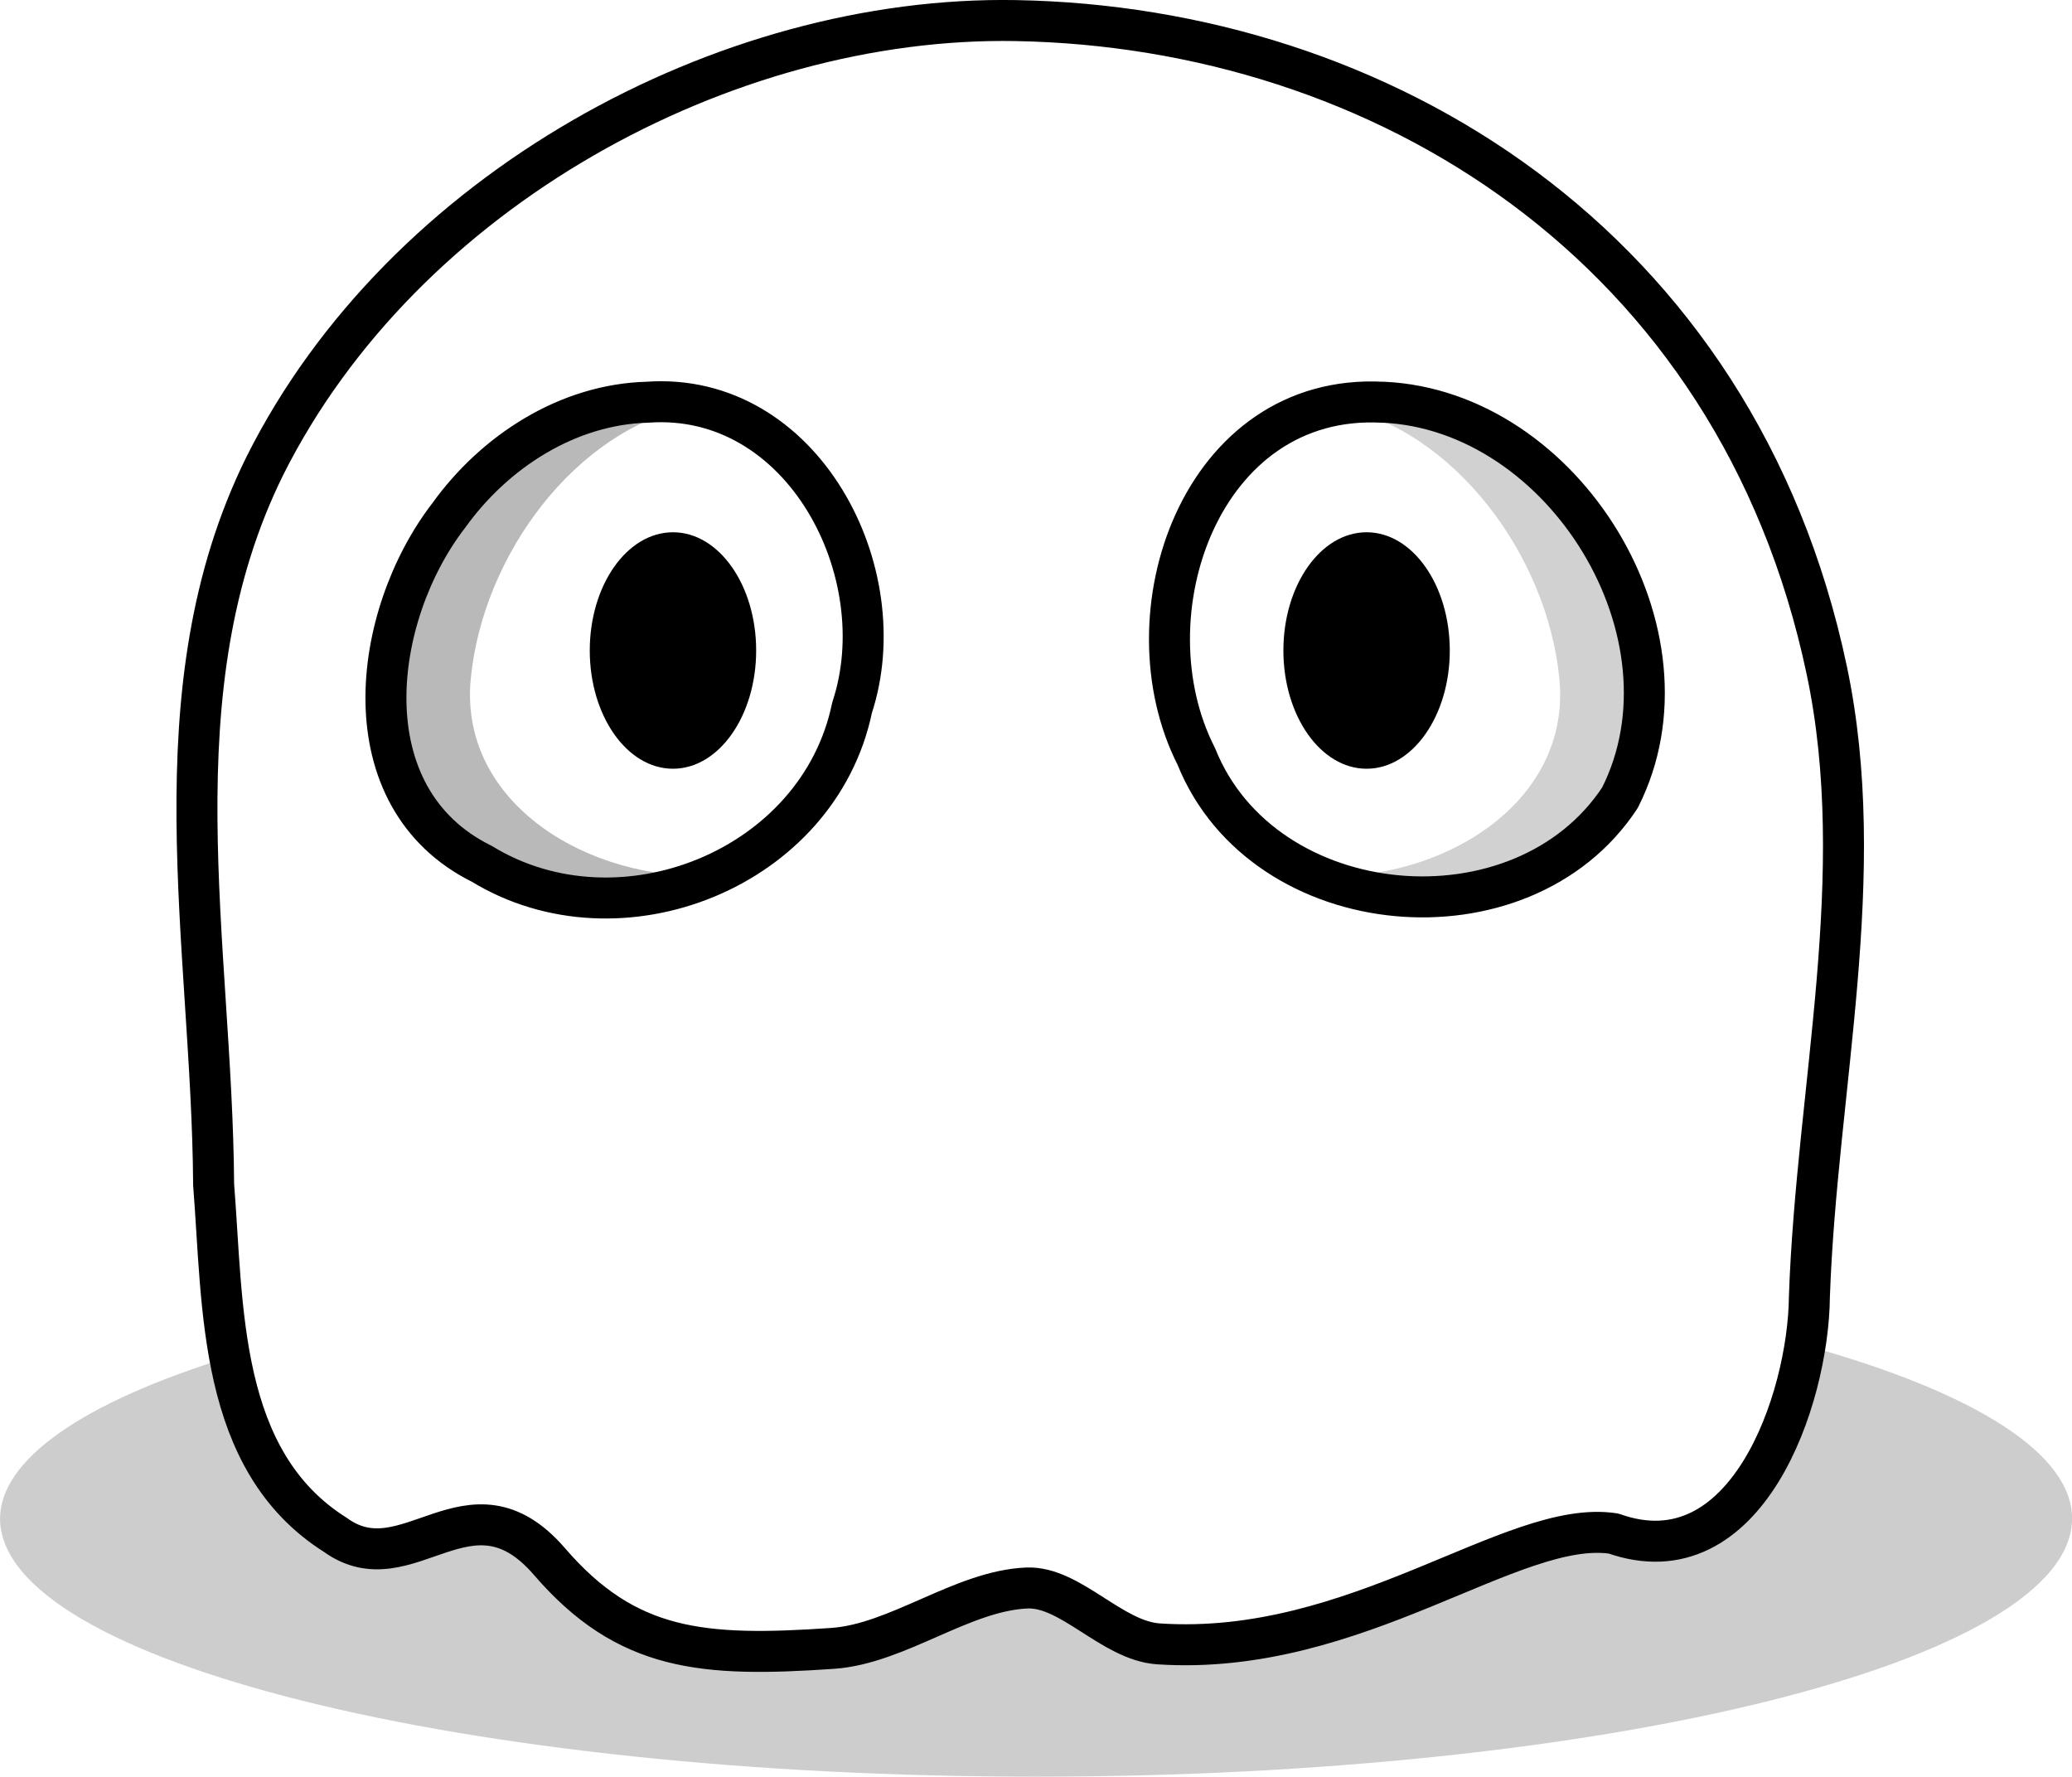
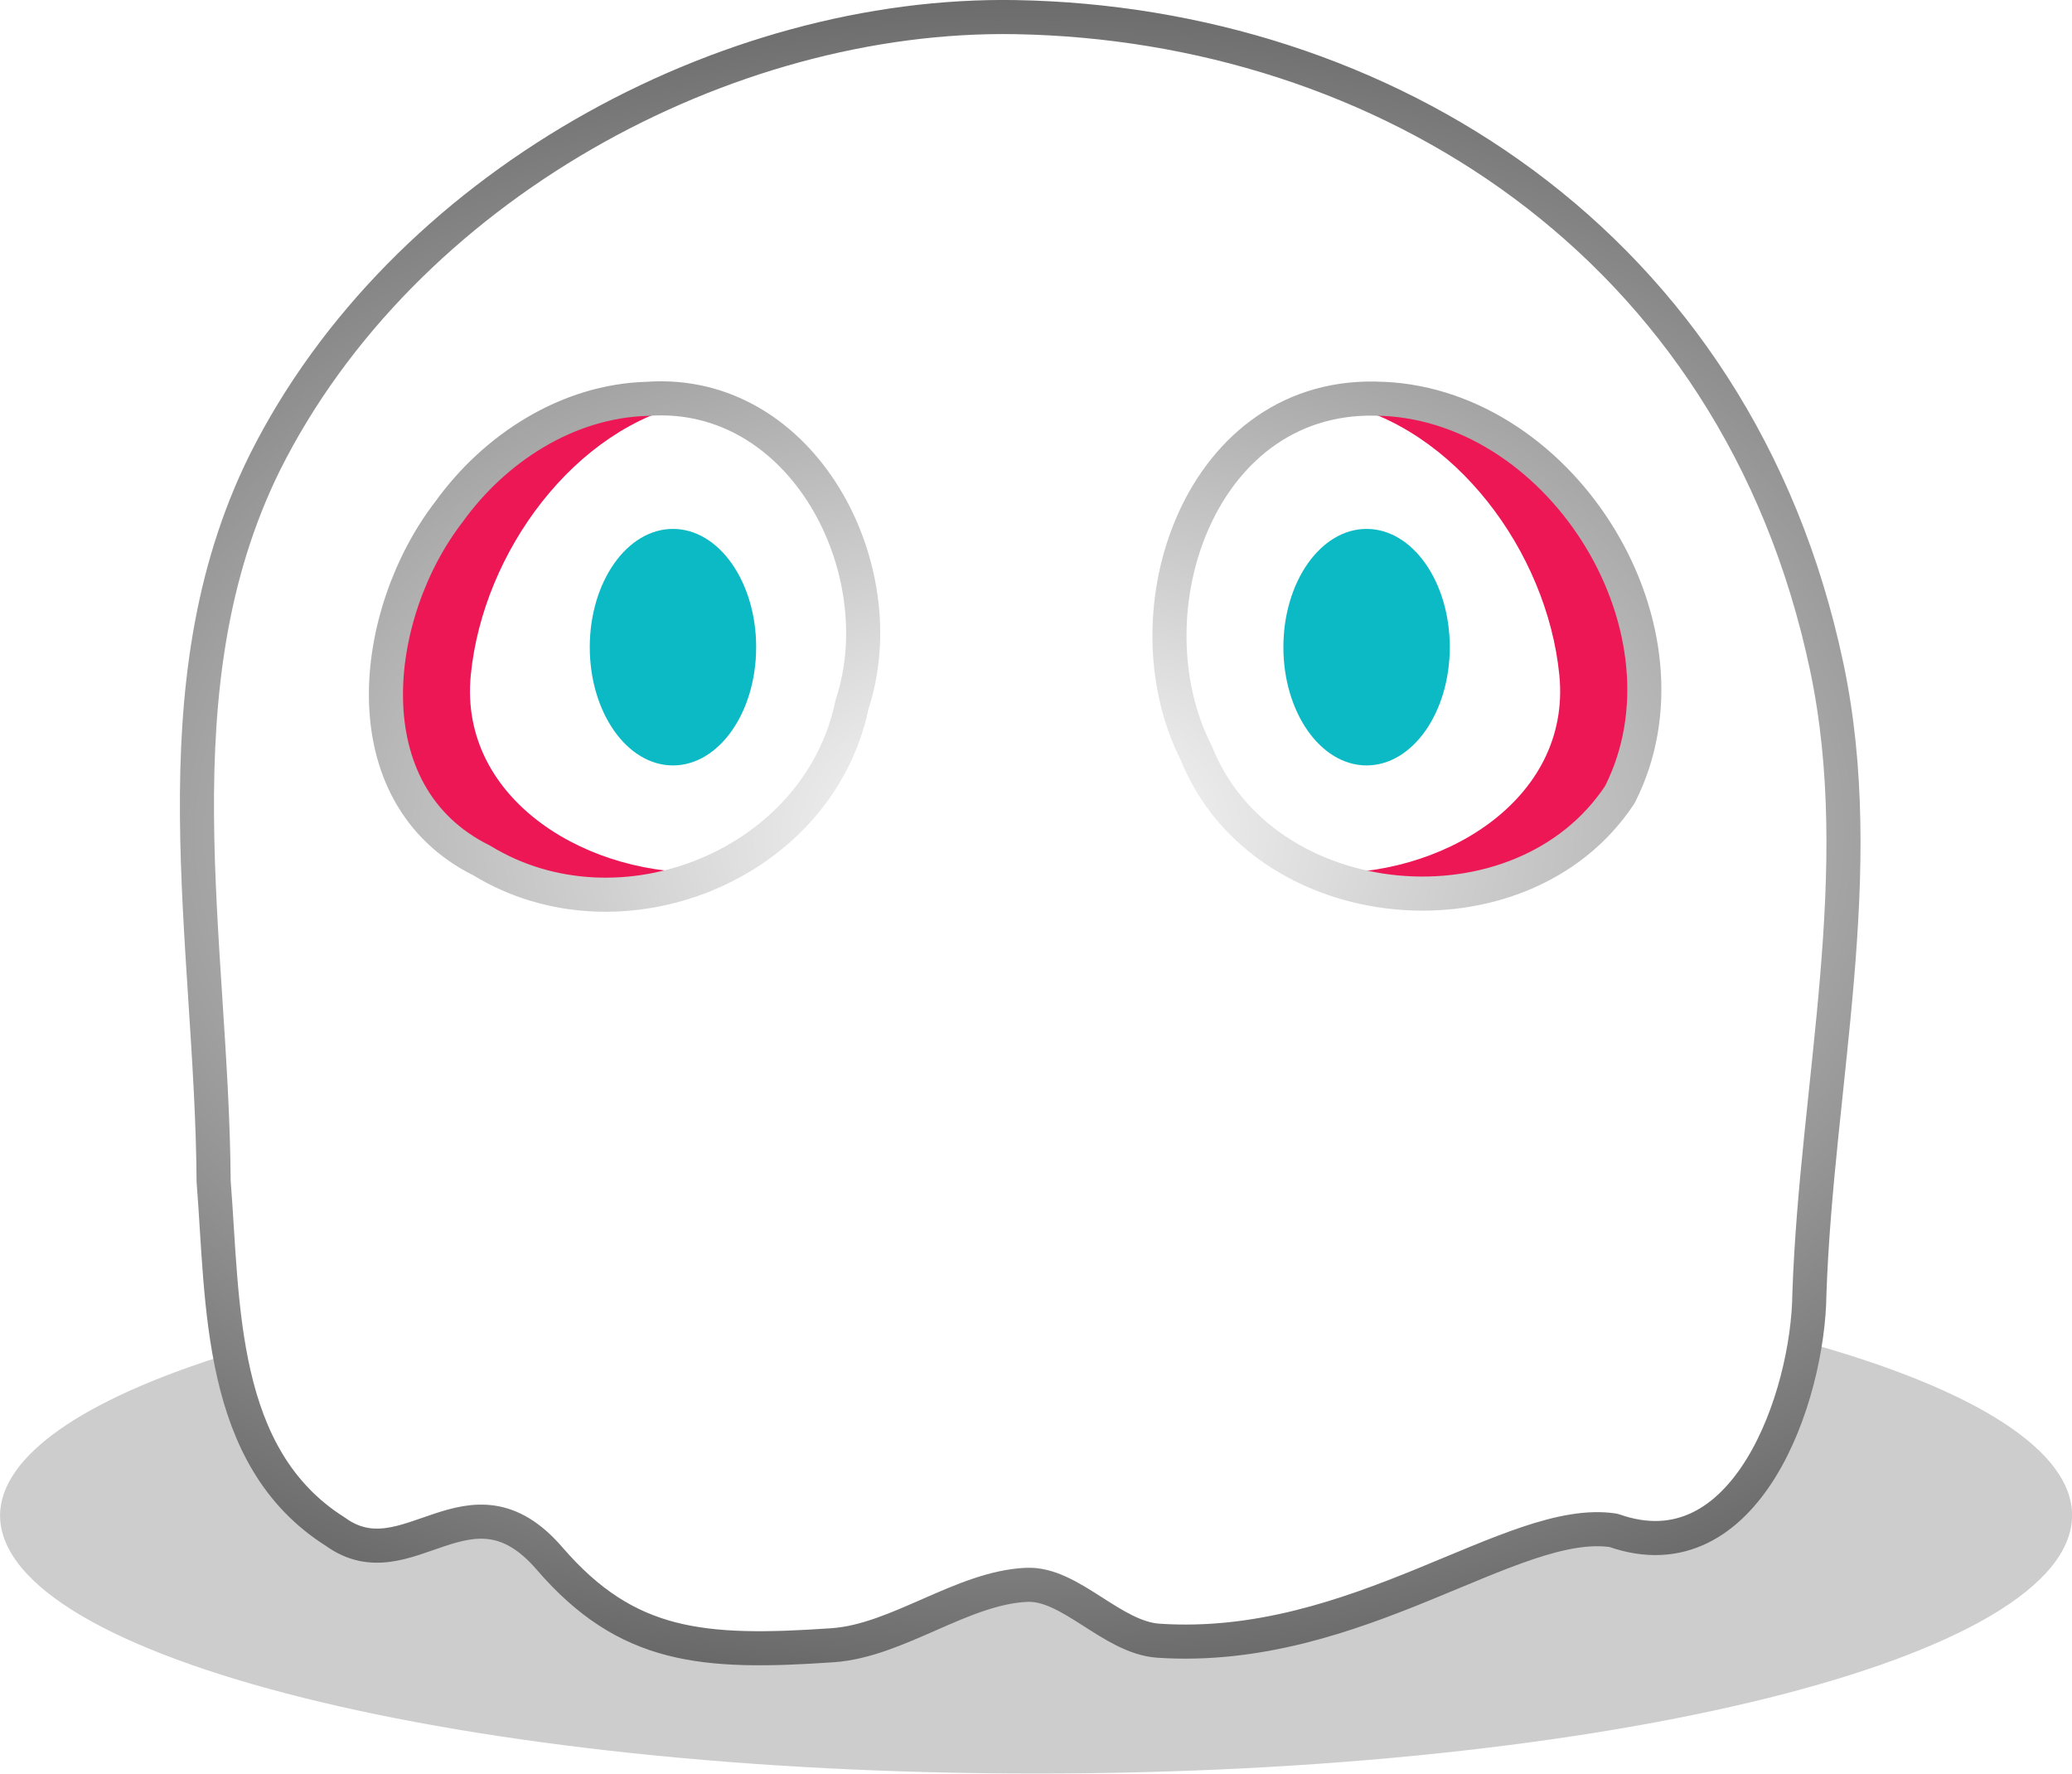
- <svg xmlns="http://www.w3.org/2000/svg" width="30.335mm" height="26.012mm" viewBox="0 0 30.335 26.012" version="1.1" id="svg5" xml:space="preserve">
-   <defs id="defs2" />
-   <g id="layer1" transform="translate(-92.37353,-170.1887)">
+ <svg xmlns="http://www.w3.org/2000/svg" xmlns:xlink="http://www.w3.org/1999/xlink" width="30.335mm" height="25.961mm" viewBox="0 0 30.335 25.961" version="1.1" id="svg5" xml:space="preserve">
+   <defs id="defs2">
+     <linearGradient id="linearGradient2">
+       <stop style="stop-color:#ffffff;stop-opacity:1;" offset="0" id="stop2" />
+       <stop style="stop-color:#000000;stop-opacity:1;" offset="1" id="stop3" />
+     </linearGradient>
+     <radialGradient xlink:href="#linearGradient2" id="radialGradient3" cx="107.308" cy="182.427" fx="107.308" fy="182.427" r="12.306" gradientTransform="matrix(2.736686,-0.01400852,0.00878582,1.716386,-187.9637,-129.1852)" gradientUnits="userSpaceOnUse" />
+   </defs>
+   <g id="layer1" transform="translate(-92.37353,-170.2392)">
    <path id="path8" style="opacity:0.199;fill:#000000;fill-opacity:1;stroke:none;stroke-width:0.051;stroke-linecap:round;stroke-linejoin:round;stroke-dasharray:none;stroke-opacity:1;paint-order:fill markers stroke" d="m 118.799,189.885 c -0.235,1.491 -1.138,3.344 -2.802,2.755 -1.47,-0.227 -3.753,1.809 -6.663,1.615 -0.683,-0.045 -1.287,-0.845 -1.927,-0.818 -0.946,0.04 -1.89,0.818 -2.843,0.884 -1.904,0.131 -3.013,0.043 -4.146,-1.271 -1.17,-1.356 -2.077,0.376 -3.135,-0.391 -0.956,-0.602 -1.355,-1.564 -1.545,-2.606 a 15.168,3.782 0 0 0 -3.364,2.364 15.168,3.782 0 0 0 15.168,3.782 15.168,3.782 0 0 0 15.168,-3.782 15.168,3.782 0 0 0 -3.91,-2.533 z" />
-     <path id="path9" style="fill:none;fill-opacity:1;stroke:#000000;stroke-width:0.6;stroke-linecap:round;stroke-linejoin:round;stroke-dasharray:none;stroke-opacity:1;paint-order:fill markers stroke" d="m 107.247,170.49 c -4.259,-0.076 -8.974,2.484 -10.995,6.517 -1.629,3.293 -0.773,7.015 -0.751,10.523 0.143,1.792 0.058,4.043 1.782,5.129 1.058,0.766 1.965,-0.965 3.135,0.391 1.133,1.314 2.242,1.402 4.146,1.271 0.953,-0.066 1.897,-0.844 2.843,-0.884 0.64,-0.027 1.244,0.772 1.927,0.818 2.909,0.194 5.193,-1.841 6.663,-1.615 1.945,0.689 2.853,-1.961 2.867,-3.468 0.106,-3.053 0.887,-6.173 0.254,-9.171 -1.317,-6.242 -6.543,-9.416 -11.871,-9.511 z m -5.395,5.587 c 2.275,-0.162 3.649,2.494 2.996,4.473 -0.488,2.359 -3.4,3.52 -5.419,2.286 -1.962,-0.97 -1.622,-3.629 -0.484,-5.103 0.67,-0.933 1.738,-1.625 2.908,-1.656 z m 10.773,0 c 2.655,0.121 4.67,3.408 3.465,5.791 -1.435,2.181 -5.221,1.843 -6.202,-0.605 -1.053,-2.066 0.061,-5.335 2.737,-5.185 z" />
-     <path id="path10" style="opacity:0.274;fill:#000000;fill-opacity:1;stroke:none;stroke-width:0.02;stroke-linecap:round;paint-order:fill markers stroke" d="m 101.829,176.077 c -1.955,0 -3.61,2.029 -3.808,4.044 -0.205,2.09 1.408,3.246 3.363,3.212 0.822,-0.014 1.393,-0.318 1.416,-0.33 -1.781,0.1 -3.715,-1.041 -3.534,-2.882 0.178,-1.812 1.536,-3.636 3.23,-3.984 -0.21,-0.039 -0.433,-0.06 -0.667,-0.06 z" />
-     <path id="path11" style="opacity:0.18;fill:#000000;fill-opacity:1;stroke:none;stroke-width:0.02;stroke-linecap:round;paint-order:fill markers stroke" d="m 112.625,176.077 c 1.967,0 3.632,2.029 3.831,4.044 0.207,2.09 -1.43,3.229 -3.397,3.196 -0.827,-0.014 -1.279,-0.256 -1.401,-0.305 1.791,0.1 3.727,-1.049 3.545,-2.891 -0.179,-1.812 -1.545,-3.636 -3.249,-3.984 0.211,-0.039 0.435,-0.06 0.671,-0.06 z" />
-     <ellipse style="fill:#000000;fill-opacity:1;stroke:none;stroke-width:2.016;stroke-linecap:round;stroke-linejoin:round;stroke-opacity:0.925;paint-order:fill markers stroke" id="ellipse11" cx="102.226" cy="179.712" rx="1.218" ry="1.731" />
-     <ellipse style="fill:#000000;fill-opacity:1;stroke:none;stroke-width:2.016;stroke-linecap:round;stroke-linejoin:round;stroke-opacity:0.925;paint-order:fill markers stroke" id="ellipse12" cx="112.381" cy="179.712" rx="1.218" ry="1.731" />
+     <path id="path11" style="opacity:1;fill:#ed1756;fill-opacity:1;stroke:none;stroke-width:0.02;stroke-linecap:round;paint-order:fill markers stroke" d="m 112.625,176.077 c 1.967,0 3.632,2.029 3.831,4.044 0.207,2.09 -1.43,3.229 -3.397,3.196 -0.827,-0.014 -1.279,-0.256 -1.401,-0.305 1.791,0.1 3.727,-1.049 3.545,-2.891 -0.179,-1.812 -1.545,-3.636 -3.249,-3.984 0.211,-0.039 0.435,-0.06 0.671,-0.06 z" />
+     <path id="path10" style="opacity:1;fill:#ed1756;fill-opacity:1;stroke:none;stroke-width:0.02;stroke-linecap:round;paint-order:fill markers stroke" d="m 101.829,176.077 c -1.955,0 -3.61,2.029 -3.808,4.044 -0.205,2.09 1.408,3.246 3.363,3.212 0.822,-0.014 1.393,-0.318 1.416,-0.33 -1.781,0.1 -3.715,-1.041 -3.534,-2.882 0.178,-1.812 1.536,-3.636 3.23,-3.984 -0.21,-0.039 -0.433,-0.06 -0.667,-0.06 z" />
+     <path id="path9" style="fill:none;fill-opacity:1;stroke:url(#radialGradient3);stroke-width:0.499;stroke-linecap:round;stroke-linejoin:round;stroke-dasharray:none;stroke-opacity:1;paint-order:fill markers stroke" d="m 107.247,170.49 c -4.259,-0.076 -8.974,2.484 -10.995,6.517 -1.629,3.293 -0.773,7.015 -0.751,10.523 0.143,1.792 0.058,4.043 1.782,5.129 1.058,0.766 1.965,-0.965 3.135,0.391 1.133,1.314 2.242,1.402 4.146,1.271 0.953,-0.066 1.897,-0.844 2.843,-0.884 0.64,-0.027 1.244,0.772 1.927,0.818 2.909,0.194 5.193,-1.841 6.663,-1.615 1.945,0.689 2.853,-1.961 2.867,-3.468 0.106,-3.053 0.887,-6.173 0.254,-9.171 -1.317,-6.242 -6.543,-9.416 -11.871,-9.511 z m -5.395,5.587 c 2.275,-0.162 3.649,2.494 2.996,4.473 -0.488,2.359 -3.4,3.52 -5.419,2.286 -1.962,-0.97 -1.622,-3.629 -0.484,-5.103 0.67,-0.933 1.738,-1.625 2.908,-1.656 z m 10.773,0 c 2.655,0.121 4.67,3.408 3.465,5.791 -1.435,2.181 -5.221,1.843 -6.202,-0.605 -1.053,-2.066 0.061,-5.335 2.737,-5.185 z" />
+     <ellipse style="fill:#0cbac5;fill-opacity:1;stroke:none;stroke-width:2.016;stroke-linecap:round;stroke-linejoin:round;stroke-opacity:0.925;paint-order:fill markers stroke" id="ellipse11" cx="102.226" cy="179.712" rx="1.218" ry="1.731" />
+     <ellipse style="fill:#0cbac5;fill-opacity:1;stroke:none;stroke-width:2.016;stroke-linecap:round;stroke-linejoin:round;stroke-opacity:0.925;paint-order:fill markers stroke" id="ellipse12" cx="112.381" cy="179.712" rx="1.218" ry="1.731" />
  </g>
</svg>
